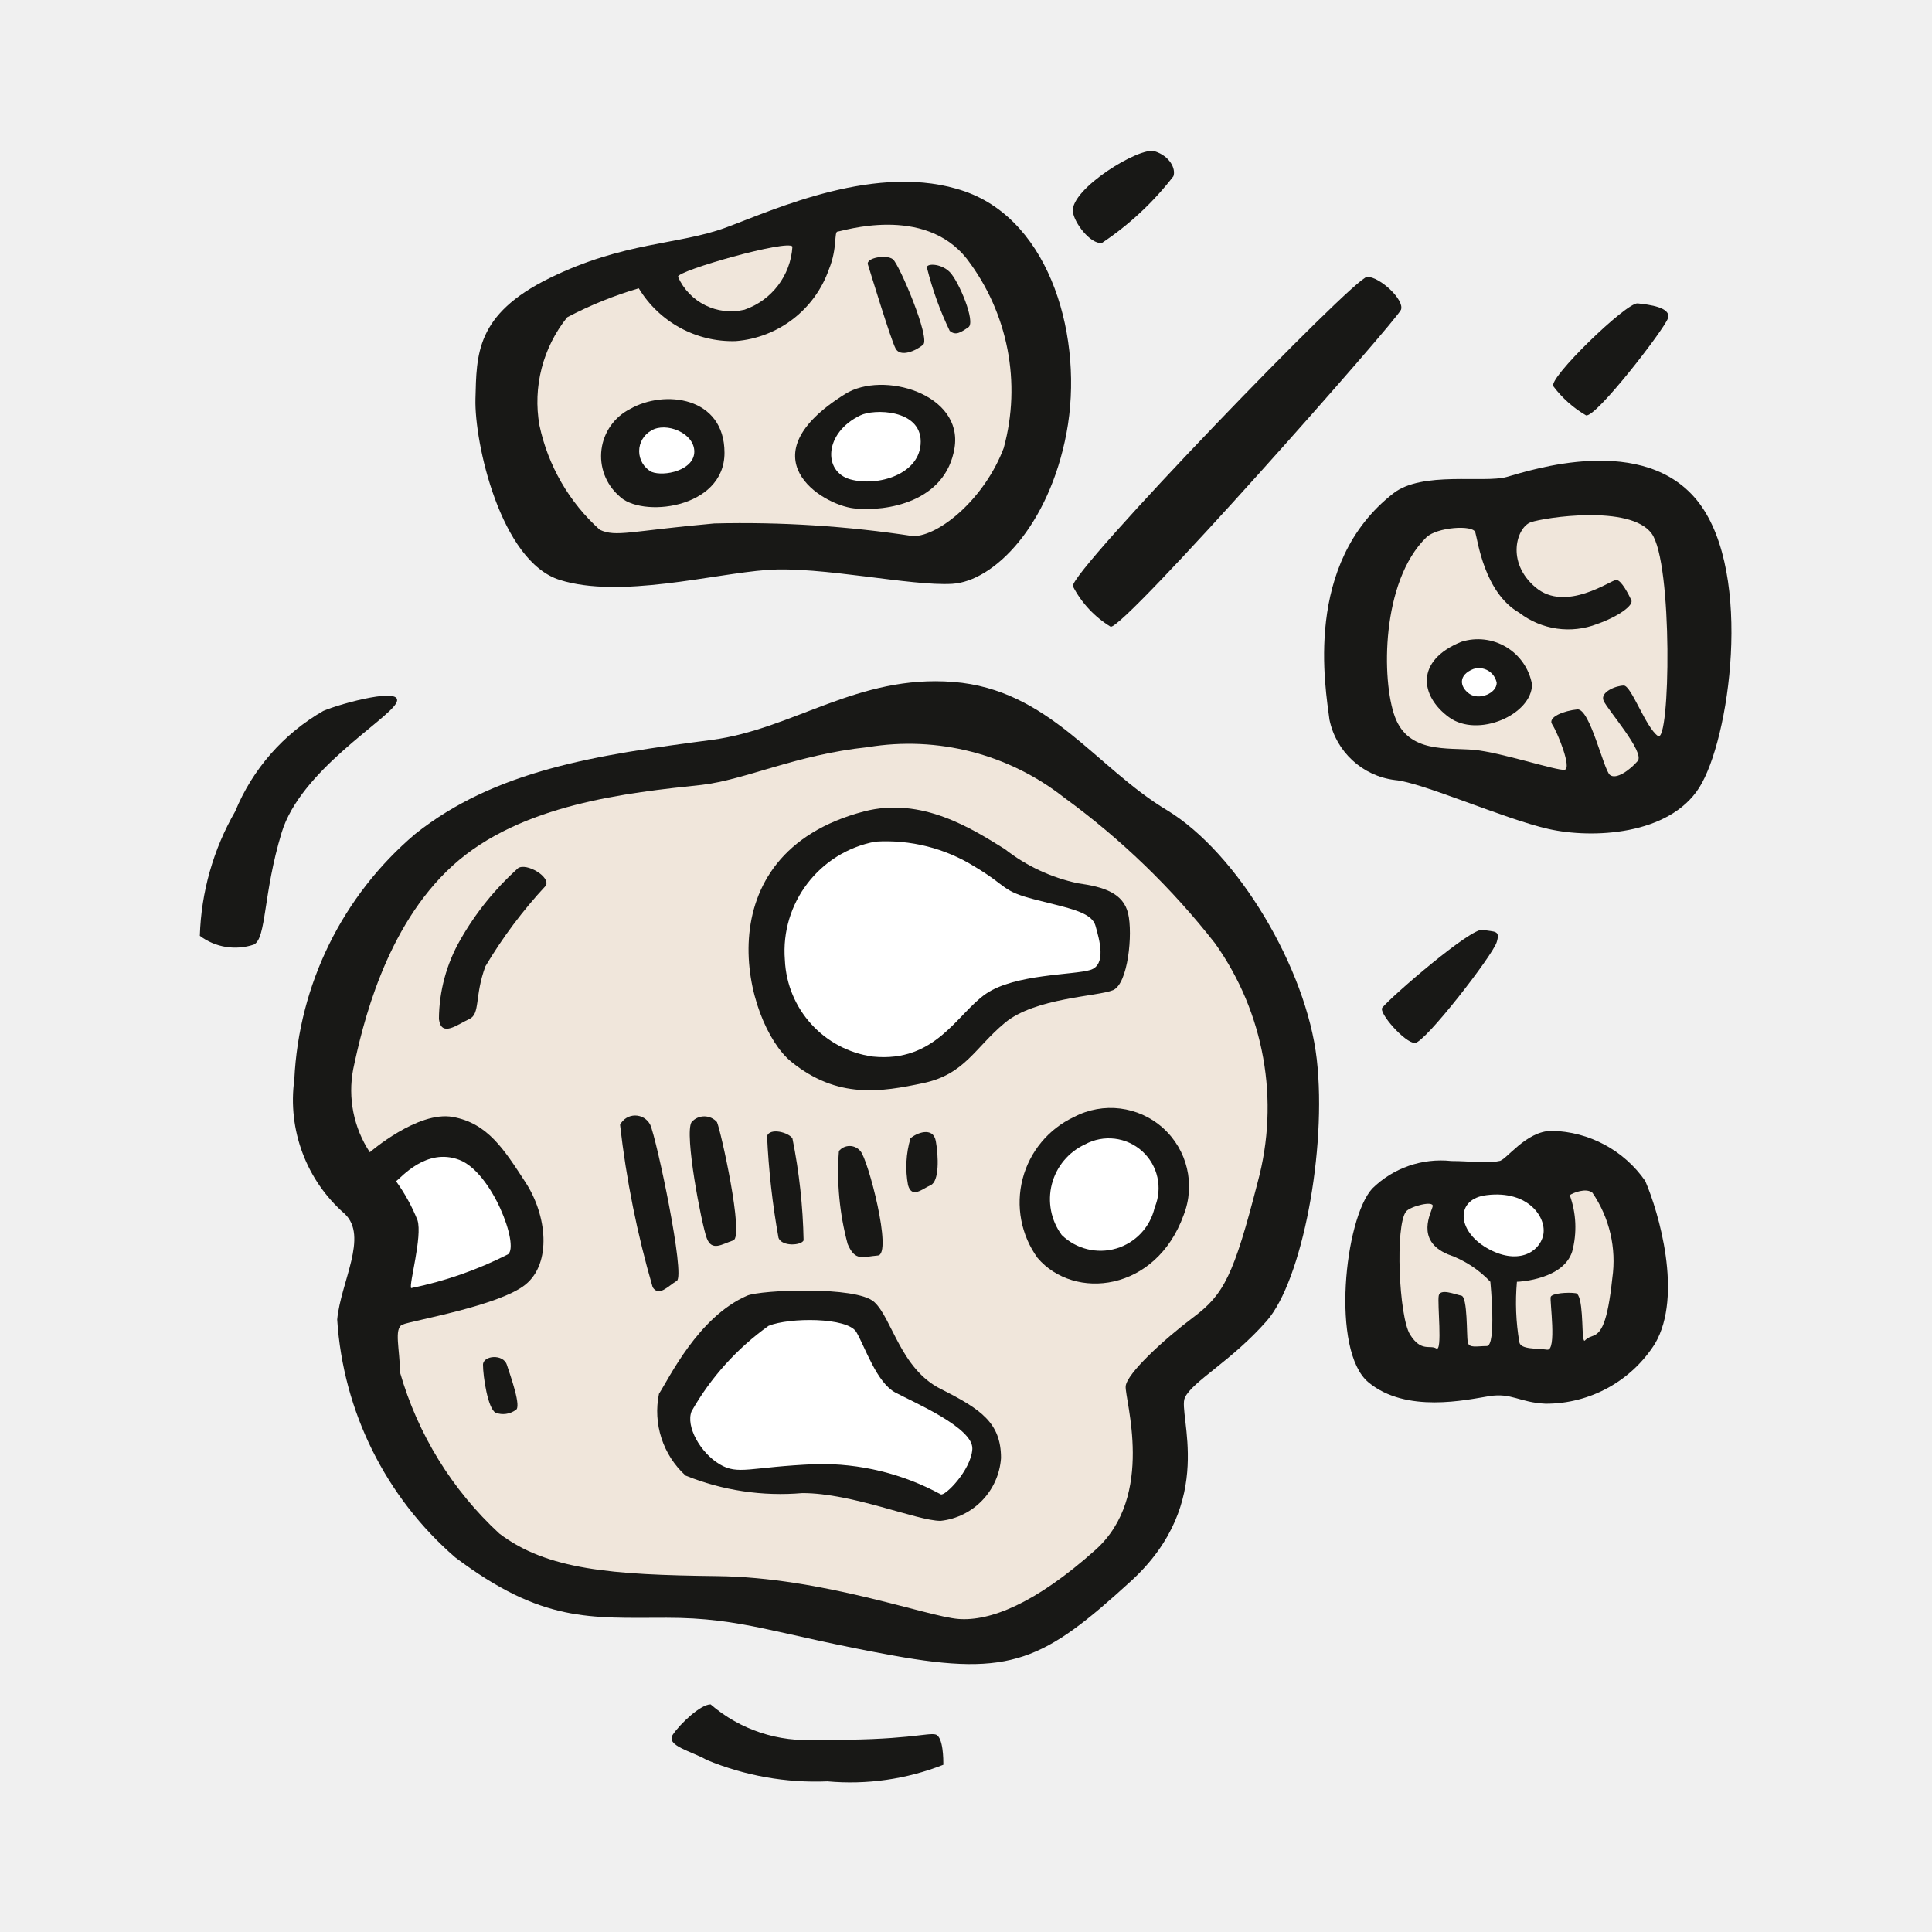
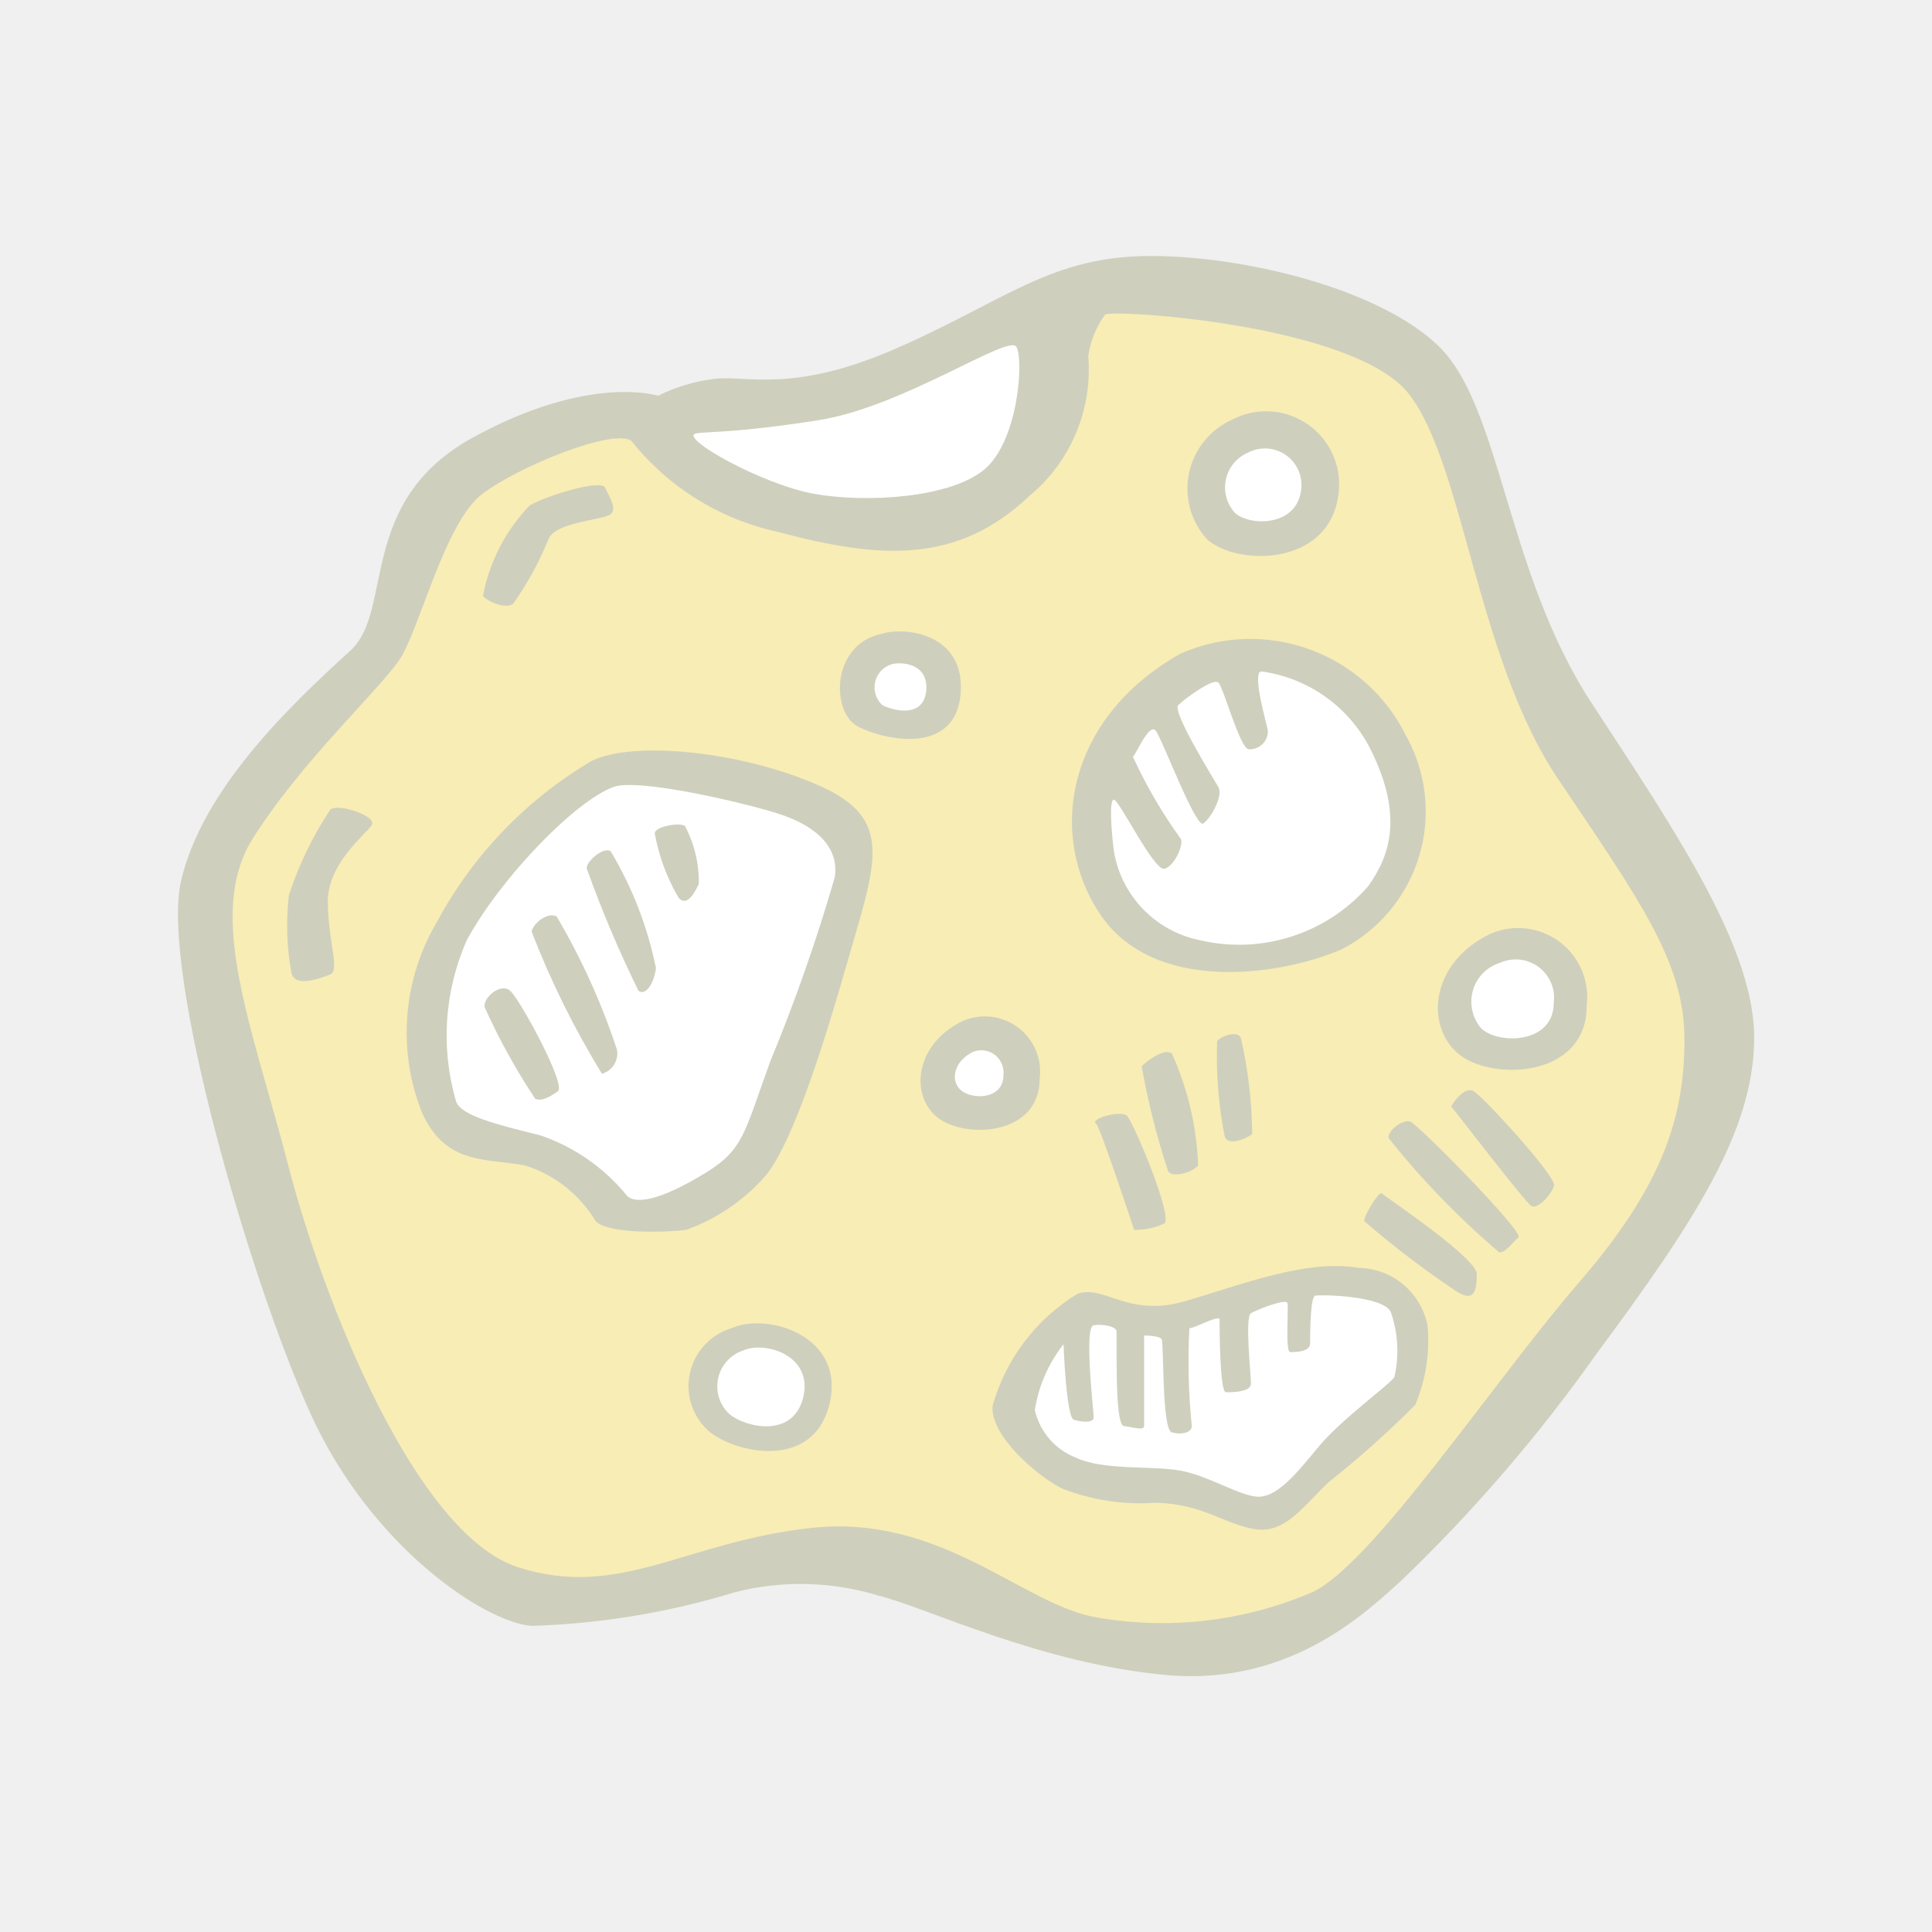
- <svg xmlns="http://www.w3.org/2000/svg" viewBox="0 0 64 64" fill="#000000">
+ <svg xmlns="http://www.w3.org/2000/svg" width="231px" height="231px" viewBox="0 0 64 64" fill="#000000">
  <g id="SVGRepo_bgCarrier" stroke-width="0" />
  <g id="SVGRepo_tracerCarrier" stroke-linecap="round" stroke-linejoin="round" />
  <g id="SVGRepo_iconCarrier">
-     <path d="m51.41 37.46c-.87 0-1.53 1-1.75 1-.41.09-.95 0-1.58 0a3.24 3.24 0 0 0 -2.62.91c-.92 1-1.38 5.38-.13 6.42s3.25.58 4 .46 1 .21 1.87.25a4.27 4.27 0 0 0 3.63-2c.92-1.59.12-4.34-.33-5.38a3.87 3.87 0 0 0 -3.09-1.66zm-32.87-18.25c2 .63 5.08-.2 6.87-.33s4.75.54 6.13.46 3.21-1.92 3.79-5-.5-7-3.37-8-6.34.62-7.92 1.2-3.36.46-5.83 1.67-2.42 2.55-2.46 4 .83 5.38 2.79 6zm18.25 1.55c.42.12 9.5-10.17 9.62-10.5s-.7-1.09-1.12-1.09-9.85 9.77-9.75 10.25a3.41 3.41 0 0 0 1.25 1.34zm15.75-7c.33.08 2.58-2.84 2.71-3.21s-.63-.46-1-.5-3 2.51-2.79 2.75a3.65 3.65 0 0 0 1.08.96zm-39.42 9.54c.34-.59-1.83 0-2.41.25a6.83 6.83 0 0 0 -2.92 3.33 8.79 8.79 0 0 0 -1.17 4.12 1.94 1.94 0 0 0 1.79.29c.42-.21.3-1.67.92-3.71s3.46-3.7 3.79-4.28zm23.38-15.25a10 10 0 0 0 2.37-2.21c.09-.25-.12-.67-.62-.83s-2.79 1.25-2.71 2c.04.37.58 1.08.96 1.04zm19.79 8.62c-1.79-2.37-5.63-1.08-6.38-.87s-2.8-.2-3.75.54c-3 2.33-2.25 6.46-2.12 7.5a2.53 2.53 0 0 0 2.17 2c.91.08 3.62 1.29 5.08 1.62s4 .21 5-1.37 1.79-7.04 0-9.42zm-6.71 14.54c.13-.41-.08-.33-.46-.41s-3 2.18-3.33 2.58c-.13.17.75 1.17 1.08 1.17s2.59-2.92 2.71-3.34zm-18.58 26.25c-.25-.08-1 .21-3.92.17a4.88 4.88 0 0 1 -3.54-1.17c-.33 0-1 .63-1.25 1s.62.55 1.12.84a9.42 9.42 0 0 0 4 .71 8.42 8.42 0 0 0 3.84-.55c0-.16 0-.91-.25-1zm7.66-30.62c-2.37-1.42-3.91-4-7.08-4.25s-5.29 1.56-8 1.92c-3.83.5-7.17 1-9.83 3.12a11.36 11.36 0 0 0 -4 8.13 5 5 0 0 0 1.67 4.45c.79.75-.13 2.25-.25 3.5a11.39 11.39 0 0 0 3.91 7.88c2.88 2.17 4.46 2 7 2s3.58.54 7.5 1.25 5 .17 7.88-2.46 1.54-5.54 1.79-6.08 1.54-1.21 2.71-2.54 2-5.67 1.66-8.67-2.62-6.83-4.96-8.25z" fill="#181816" />
-     <path d="m21.16 9.55a3.63 3.63 0 0 0 3.21 1.75 3.57 3.57 0 0 0 3.09-2.38c.29-.71.16-1.25.29-1.25s2.87-.91 4.29.92a7.19 7.19 0 0 1 1.21 6.25c-.63 1.67-2.13 2.92-3 2.92a37.37 37.37 0 0 0 -6.59-.42c-2.79.25-3.25.46-3.79.21a6.45 6.45 0 0 1 -2-3.46 4.47 4.47 0 0 1 .92-3.58 12.86 12.86 0 0 1 2.37-.96z" fill="#f0e6db" />
-     <path d="m22.46 9.17c-.05-.2 3.66-1.25 3.79-1a2.36 2.36 0 0 1 -1.59 2.09 1.92 1.92 0 0 1 -2.2-1.09z" fill="#f0e6db" />
-     <path d="m28.75 8.76c-.07-.22.62-.34.83-.17s1.25 2.62 1 2.83-.75.42-.91.13-.88-2.67-.92-2.79z" fill="#181816" />
-     <path d="m30.71 8.88c-.06-.16.45-.17.75.13s.87 1.66.62 1.83-.42.29-.62.12a10.9 10.9 0 0 1 -.75-2.08z" fill="#181816" />
-     <path d="m20.87 13.55c1.13-.65 3.13-.42 3.13 1.45s-2.79 2.17-3.5 1.42a1.75 1.75 0 0 1 .37-2.87z" fill="#181816" />
-     <path d="m21.58 14.26c.48-.29 1.42.08 1.42.7s-1 .84-1.42.67a.78.78 0 0 1 0-1.37z" fill="#ffffff" />
-     <path d="m28 13.05c1.25-.78 3.91 0 3.62 1.79s-2.25 2.12-3.33 2-3.63-1.71-.29-3.79z" fill="#181816" />
-     <path d="m28.5 13.76c.44-.22 2-.21 2 .87s-1.42 1.5-2.33 1.25-.88-1.54.33-2.12z" fill="#ffffff" />
-     <path d="m47.25 17.8c.35-.34 1.54-.42 1.62-.17s.29 2 1.46 2.67a2.66 2.66 0 0 0 2.58.37c.71-.25 1.21-.62 1.13-.79s-.33-.67-.5-.67-1.67 1.09-2.67.25-.62-2-.16-2.16 3.29-.59 4 .37.62 7 .21 6.71-.88-1.67-1.13-1.67-.79.21-.67.5 1.38 1.71 1.13 2-.71.63-.92.46-.66-2.21-1.08-2.17-1 .25-.83.5.66 1.46.41 1.5-2.12-.58-3-.66-2.17.12-2.62-1.09-.46-4.49 1.04-5.95z" fill="#f0e6db" />
-     <path d="m48.41 21.26a1.82 1.82 0 0 1 2.34 1.41c0 1-1.79 1.79-2.75 1.09s-1.13-1.88.41-2.5z" fill="#181816" />
-     <path d="m48.81 22.16a.6.6 0 0 1 .77.46c0 .35-.59.59-.91.36s-.37-.62.14-.82z" fill="#ffffff" />
-     <path d="m46.58 40.13c.14-.17.92-.37.88-.17s-.59 1.13.5 1.59a3.52 3.52 0 0 1 1.41.91s.21 2.13-.12 2.13-.59.08-.63-.13 0-1.5-.21-1.54-.7-.25-.75 0 .13 1.88-.08 1.75-.5.13-.87-.46-.5-3.62-.13-4.08z" fill="#f0e6db" />
-     <path d="m52 39.59c.12-.08.54-.25.75-.08a4 4 0 0 1 .66 2.83c-.16 1.5-.37 1.83-.66 1.92s-.25.25-.3.08 0-1.46-.25-1.5-.79 0-.83.12.21 1.8-.12 1.75-.88 0-.92-.25a7.77 7.77 0 0 1 -.08-2c.12 0 1.54-.09 1.83-1a3.12 3.12 0 0 0 -.08-1.87z" fill="#f0e6db" />
-     <path d="m49.25 39.59c1.38-.17 2 .75 1.87 1.33s-.87 1-1.87.42-1.04-1.63 0-1.75z" fill="#ffffff" />
-     <path d="m23.25 26c1.45-.17 3.12-1 5.5-1.25a8.32 8.32 0 0 1 6.5 1.67 25.16 25.16 0 0 1 5 4.83 9.39 9.39 0 0 1 1.41 7.92c-.79 3.08-1.12 3.71-2.12 4.46s-2.21 1.87-2.25 2.29 1 3.63-1 5.42-3.5 2.37-4.54 2.29-4.5-1.38-8-1.42-5.63-.21-7.21-1.41a11.64 11.64 0 0 1 -3.29-5.34c0-.75-.21-1.45.08-1.58s3.21-.62 4.08-1.33.71-2.29 0-3.38-1.25-1.96-2.41-2.17-2.75 1.17-2.75 1.17a3.73 3.73 0 0 1 -.55-2.75c.3-1.42 1.05-4.71 3.3-6.75s5.79-2.41 8.25-2.67z" fill="#f0e6db" />
-     <path d="m17.16 28.76c.28-.19 1.09.29.92.58a15.78 15.78 0 0 0 -2 2.67c-.37 1-.16 1.58-.54 1.75s-.92.62-1 0a5.34 5.34 0 0 1 .71-2.63 9.52 9.52 0 0 1 1.91-2.37z" fill="#181816" />
-     <path d="m28.62 26.88c1.92-.5 3.59.58 4.67 1.25a5.88 5.88 0 0 0 2.42 1.13c.87.12 1.5.33 1.66 1s0 2.33-.5 2.54-2.58.25-3.58 1.08-1.33 1.71-2.71 2-2.83.54-4.37-.71-3-6.87 2.41-8.29z" fill="#181816" />
-     <path d="m29 27.88a5.56 5.56 0 0 1 3.29.83c1.12.67.87.8 2 1.09s1.87.41 2 .87.37 1.29-.17 1.46-2.5.13-3.46.79-1.66 2.29-3.75 2.08a3.38 3.38 0 0 1 -2.91-3.2 3.69 3.69 0 0 1 3-3.92z" fill="#ffffff" />
-     <path d="m35.58 37a2.6 2.6 0 0 1 3.63 3.25c-.92 2.55-3.63 2.84-4.84 1.42a3.13 3.13 0 0 1 1.21-4.67z" fill="#181816" />
-     <path d="m35.94 37.91a1.65 1.65 0 0 1 2.31 2.09 1.84 1.84 0 0 1 -3.08.91 2 2 0 0 1 .77-3z" fill="#ffffff" />
-     <path d="m13.12 39.13c.17-.12 1-1.12 2.09-.71s2 2.84 1.62 3.13a12.62 12.62 0 0 1 -3.21 1.12c-.08-.12.38-1.71.21-2.25a6 6 0 0 0 -.71-1.29z" fill="#ffffff" />
-     <path d="m24.75 42.92c.44-.19 3.62-.33 4.21.21s.87 2.21 2.2 2.88 2 1.12 2 2.29a2.25 2.25 0 0 1 -2 2.08c-.79 0-2.91-.92-4.58-.92a8.4 8.4 0 0 1 -3.87-.58 2.88 2.88 0 0 1 -.88-2.71c.33-.5 1.29-2.54 2.92-3.25z" fill="#181816" />
-     <path d="m25.46 43.92c.68-.28 2.62-.29 2.91.21s.67 1.67 1.29 2 2.59 1.17 2.55 1.87-.92 1.59-1.05 1.5a8.25 8.25 0 0 0 -4.12-1c-2.21.09-2.58.38-3.21 0s-1.12-1.25-.92-1.75a8.84 8.84 0 0 1 2.55-2.83z" fill="#ffffff" />
-     <g fill="#181816">
-       <path d="m20.54 37.26a.56.56 0 0 1 1 0c.21.46 1.17 5 .88 5.17s-.59.54-.8.21a32.31 32.31 0 0 1 -1.08-5.38z" />
-       <path d="m22.91 37.17a.56.56 0 0 1 .84 0c.12.25.91 3.8.54 3.92s-.71.38-.88-.08-.75-3.46-.5-3.84z" />
-       <path d="m25.41 37.63c.1-.28.71-.12.84.08a18.89 18.89 0 0 1 .37 3.38c-.08.17-.71.21-.83-.08a25.7 25.7 0 0 1 -.38-3.38z" />
-       <path d="m27.79 38.13a.46.46 0 0 1 .71 0c.25.25 1.08 3.42.58 3.46s-.75.21-1-.38a9.2 9.2 0 0 1 -.29-3.08z" />
-       <path d="m30.16 37.71c.18-.17.75-.41.84.09s.12 1.33-.17 1.46-.62.45-.75 0a3.32 3.32 0 0 1 .08-1.55z" />
-       <path d="m16 45.21c0-.31.67-.37.79 0s.5 1.42.29 1.5a.71.71 0 0 1 -.66.09c-.26-.13-.42-1.21-.42-1.59z" />
+     <path d="m11.61 21.55c1.45-1.32.19-4.94 4.06-7.06s6.13-1.38 6.13-1.38a5.67 5.67 0 0 1 1.87-.56c1.06-.13 2.56.5 6-1s5-2.94 8-3.06 7.81.93 9.94 2.93 2.25 7.5 5.12 11.88 5.44 8.19 5.38 11.19-1.94 5.93-5.19 10.31a52.15 52.15 0 0 1 -6.5 7.56c-1 .88-3.56 3.5-7.75 3.13s-8-2.25-9.56-2.63a8.8 8.8 0 0 0 -4.75-.12 25.69 25.69 0 0 1 -6.75 1.12c-1.56-.12-5.31-2.62-7.31-7s-5-14.69-4.3-17.69 3.55-5.75 5.61-7.62z" fill="#cfcfbe" />
+     <path d="m13.23 21.86c.67-1 1.5-4.56 2.75-5.5s4.38-2.19 4.94-1.75a8.48 8.48 0 0 0 4.81 3c3.5.94 6 1.06 8.38-1.19a5.43 5.43 0 0 0 1.94-4.62 3 3 0 0 1 .56-1.38c.25-.18 8.25.32 10.06 2.63s2.25 8.75 4.94 12.75 4.19 6.06 4.19 8.62-.69 4.82-3.5 8.07-6.82 9.31-8.82 10.25a12.59 12.59 0 0 1 -7.31.81c-2.37-.5-5.06-3.38-9.25-2.94s-6.37 2.39-9.75 1.31-6.44-8.75-7.62-13.31-2.75-8.31-1.19-10.81 4.19-4.94 4.87-5.94z" fill="#f8edb4" />
+     <path d="m23.05 14.36c.32-.07 1.25 0 4.06-.44s6.31-2.87 6.56-2.43.06 3.12-1.06 4.06-3.88 1.12-5.63.81-4.5-1.87-3.93-2z" fill="#ffffff" />
+     <path d="m16 19.74a5.88 5.88 0 0 1 1.55-3c.58-.33 2.37-.88 2.5-.58s.45.75.12.91-1.79.25-2 .79a10.68 10.68 0 0 1 -1.17 2.14c-.27.2-.89-.1-1-.26z" fill="#cfcfbe" />
+     <path d="m10.94 26.82c.26-.22 1.54.21 1.38.5s-1.46 1.25-1.46 2.54.41 2.29.08 2.42-1.21.46-1.29-.08a8.64 8.64 0 0 1 -.08-2.55 11.84 11.84 0 0 1 1.37-2.83z" fill="#cfcfbe" />
+     <path d="m40.82 13.9a2.42 2.42 0 0 1 3.5 2.59c-.38 2.29-3.38 2.25-4.34 1.37a2.5 2.5 0 0 1 .84-3.96z" fill="#cfcfbe" />
+     <path d="m41.33 15a1.21 1.21 0 0 1 1.76 1.3c-.19 1.15-1.7 1.13-2.18.69a1.25 1.25 0 0 1 .42-1.99z" fill="#ffffff" />
+     <path d="m29.19 21c.81-.26 2.81 0 2.63 2s-2.46 1.54-3.38 1.08-.92-2.72.75-3.08z" fill="#cfcfbe" />
+     <path d="m29.55 22c.36-.09 1.22 0 1.13.89s-1.05.67-1.45.47a.8.8 0 0 1 .32-1.36z" fill="#ffffff" />
+     <path d="m19.61 25.2c1.42-.68 5-.3 7.54.83s1.85 2.58.85 6.08-1.89 5.89-2.6 6.79a6.32 6.32 0 0 1 -2.67 1.84c-.54.08-2.58.16-3-.29a4.19 4.19 0 0 0 -2.33-1.84c-1.29-.25-2.63 0-3.42-1.75a7.19 7.19 0 0 1 .5-6.33 13.75 13.75 0 0 1 5.13-5.33z" fill="#cfcfbe" />
+     <path d="m20.32 26.07c.8-.3 4.25.5 5.45.88s2.05 1.08 1.88 2.12a58.3 58.3 0 0 1 -2.13 6.08c-.87 2.38-.87 2.92-2.16 3.71s-2.25 1.09-2.59.75a6.33 6.33 0 0 0 -2.87-2c-1.5-.37-2.63-.66-2.79-1.12a7.78 7.78 0 0 1 .37-5.38c1.17-2.11 3.59-4.58 4.84-5.04z" fill="#ffffff" />
+     <path d="m39.11 21.65a5.75 5.75 0 0 1 7.46 2.71 5.14 5.14 0 0 1 -2.13 7.09c-2.12.91-6.25 1.45-8-1.17s-1.12-6.5 2.67-8.63z" fill="#cfcfbe" />
+     <path d="m41.77 22.24a4.77 4.77 0 0 1 3.63 2.58c1.08 2.17.67 3.5-.08 4.54a5.68 5.68 0 0 1 -5.55 1.79 3.61 3.61 0 0 1 -2.87-2.95c-.08-.63-.17-1.71 0-1.71s1.33 2.37 1.67 2.29.66-.83.54-1a16.06 16.06 0 0 1 -1.58-2.71c.12-.12.54-1.12.75-.87s1.33 3.25 1.58 3.08.67-.92.5-1.21-1.54-2.5-1.33-2.71 1.16-.91 1.33-.75.71 2.17 1 2.21a.6.6 0 0 0 .64-.62c-.06-.3-.52-1.88-.23-1.96z" fill="#ffffff" />
+     <path d="m16.07 33.4c-.13-.3.5-.87.83-.58s1.87 3.13 1.58 3.33-.54.34-.75.25a21.16 21.16 0 0 1 -1.66-3z" fill="#cfcfbe" />
+     <path d="m17.61 30.86c.06-.29.54-.66.83-.5a22.57 22.57 0 0 1 2 4.42.7.7 0 0 1 -.5.79 28.93 28.93 0 0 1 -2.33-4.71z" fill="#cfcfbe" />
+     <path d="m19.44 28.78c-.06-.2.54-.75.79-.58a12.31 12.31 0 0 1 1.5 3.87c-.08.58-.37.92-.58.75a38.56 38.56 0 0 1 -1.71-4.04z" fill="#cfcfbe" />
+     <path d="m21.69 27.61c0-.24.83-.37 1-.25a4 4 0 0 1 .46 1.92c-.17.37-.42.75-.67.46a6.45 6.45 0 0 1 -.79-2.13z" fill="#cfcfbe" />
+     <path d="m31.9 33.82a1.83 1.83 0 0 1 2.54 1.92c0 1.91-2.54 2-3.42 1.25s-.7-2.42.88-3.17z" fill="#cfcfbe" />
+     <path d="m32.24 34.84a.74.74 0 0 1 1 .78c0 .79-1 .82-1.39.51s-.26-.98.39-1.29z" fill="#ffffff" />
+     <path d="m49.38 30.93a2.29 2.29 0 0 1 3.18 2.4c0 2.39-3.18 2.5-4.27 1.56s-.89-3.02 1.09-3.96z" fill="#cfcfbe" />
+     <path d="m49.7 31.89a1.27 1.27 0 0 1 1.77 1.33c0 1.34-1.77 1.39-2.38.87a1.35 1.35 0 0 1 .61-2.2z" fill="#ffffff" />
+     <path d="m24.23 44c1.18-.54 3.79.25 3.25 2.5s-3.16 1.62-4 .91a2 2 0 0 1 .75-3.41z" fill="#cfcfbe" />
+     <path d="m24.61 44.74c.72-.33 2.33.15 2 1.54s-1.94 1-2.45.56a1.25 1.25 0 0 1 .45-2.1z" fill="#ffffff" />
+     <path d="m35.69 42.86c.87-.32 1.67.79 3.54.25s4.04-1.41 5.77-1.11a2.37 2.37 0 0 1 2.29 1.91 5.43 5.43 0 0 1 -.41 2.63 33 33 0 0 1 -2.88 2.57c-.91.88-1.46 1.71-2.46 1.54s-1.7-.83-3.25-.87a7.12 7.12 0 0 1 -3.08-.46c-.79-.37-2.42-1.75-2.33-2.75a6.37 6.37 0 0 1 2.81-3.71z" fill="#cfcfbe" />
+     <path d="m35.23 44.53s.09 2.42.34 2.5.66.12.66-.08-.33-3 0-3.05.71.05.75.17-.08 3.13.25 3.17.67.16.67 0 0-3 0-3 .5 0 .58.12 0 3 .34 3.09.66 0 .66-.21a20.84 20.84 0 0 1 -.08-3.24c.17 0 1-.46 1-.29s0 2.41.21 2.41.83 0 .83-.29-.21-2.21 0-2.33 1.17-.5 1.21-.33-.08 1.62.09 1.62.66 0 .66-.29 0-1.54.17-1.58 2.25 0 2.5.54a3.89 3.89 0 0 1 .12 2.16c-.16.25-1.79 1.42-2.54 2.34s-1.33 1.58-1.91 1.62-1.71-.71-2.67-.87-2.54 0-3.42-.42a2.22 2.22 0 0 1 -1.37-1.58 4.7 4.7 0 0 1 .95-2.18z" fill="#ffffff" />
+     <g fill="#cfcfbe">
+       <path d="m36.32 37.24c-.27-.18.79-.46 1-.29s1.55 3.37 1.25 3.58a2.28 2.28 0 0 1 -1 .21s-1.13-3.42-1.25-3.5z" />
+       <path d="m37.82 35.32c.14-.15.75-.62 1-.42a9.85 9.85 0 0 1 .87 3.71c-.21.25-.91.42-1 .17a24.72 24.72 0 0 1 -.87-3.46z" />
+       <path d="m40.32 34.49c.12-.17.7-.38.79-.09a14.94 14.94 0 0 1 .37 3.17c-.16.13-.79.42-.91.08a13.65 13.65 0 0 1 -.25-3.16z" />
+       <path d="m45.77 39.53c.14.13 3.15 2.14 3.15 2.67s-.06 1-.73.54a30.94 30.94 0 0 1 -3-2.29c0-.21.5-1 .58-.92z" />
+       <path d="m46 37.7c-.05-.23.46-.63.71-.55s3.79 3.67 3.59 3.84-.42.5-.63.5a27 27 0 0 1 -3.67-3.79z" />
+       <path d="m48.07 36.65s.41-.7.75-.5 2.75 2.84 2.66 3.13-.54.79-.75.67-2.54-3.17-2.66-3.3z" />
    </g>
  </g>
</svg>
